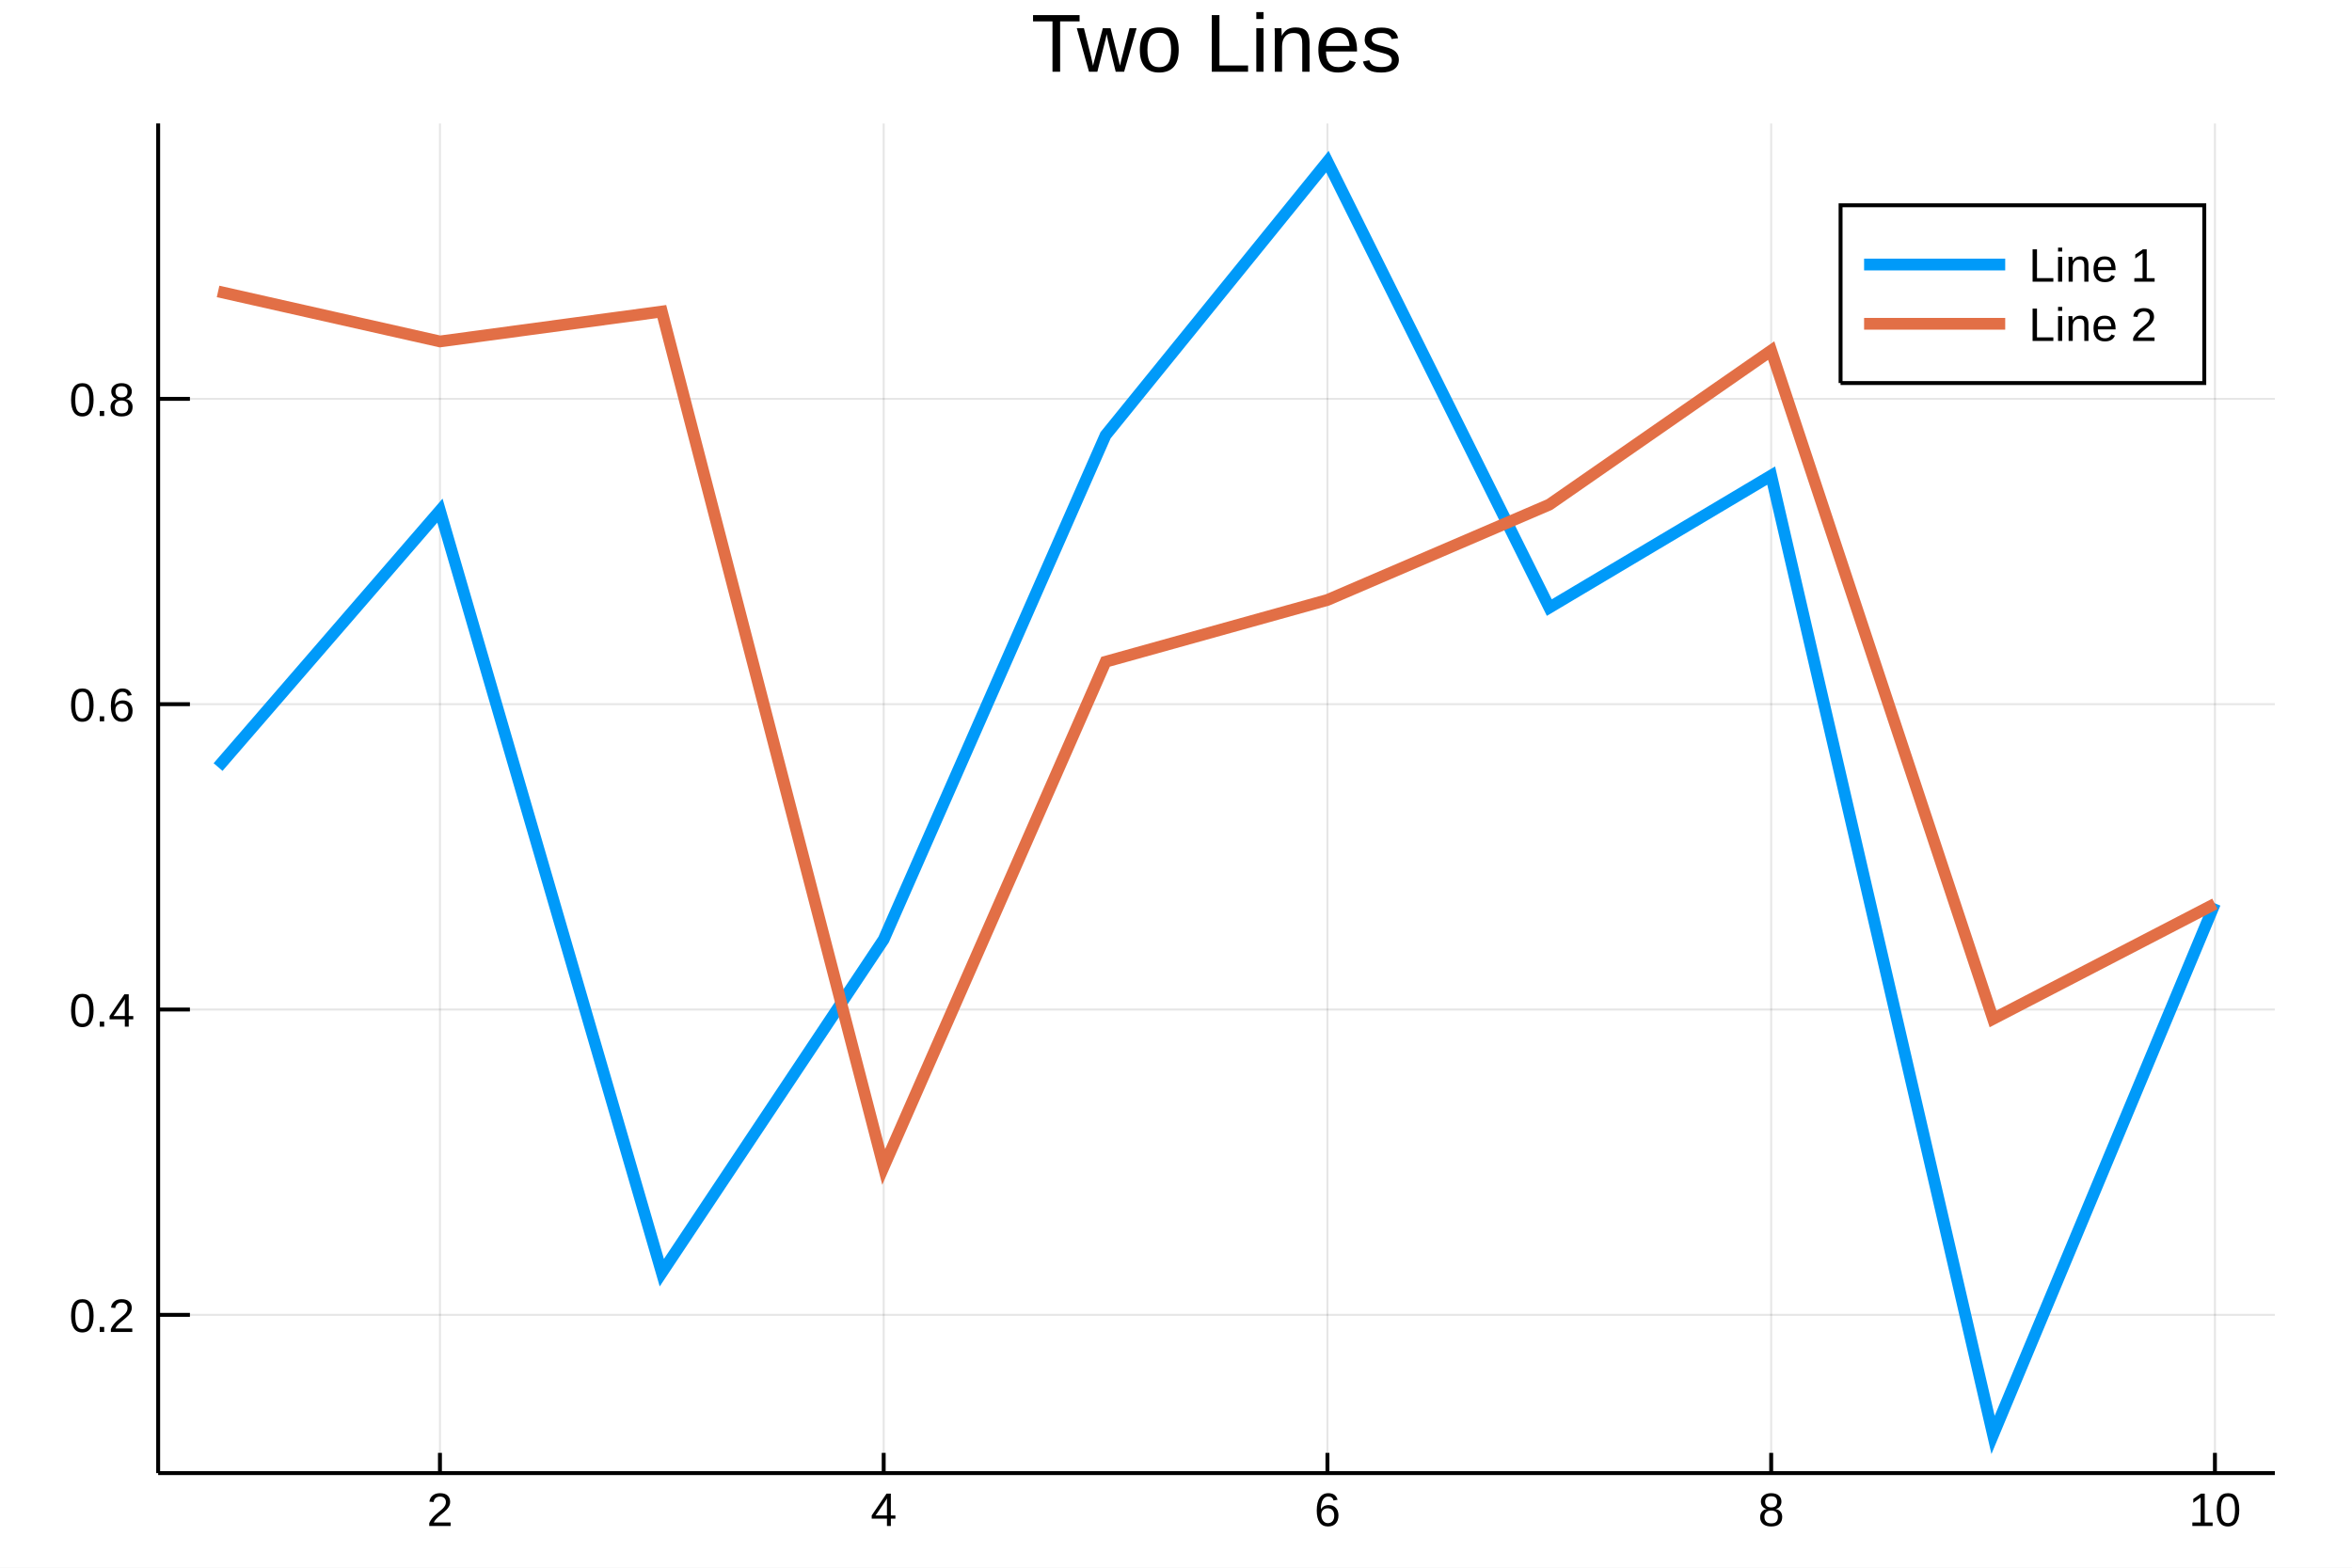
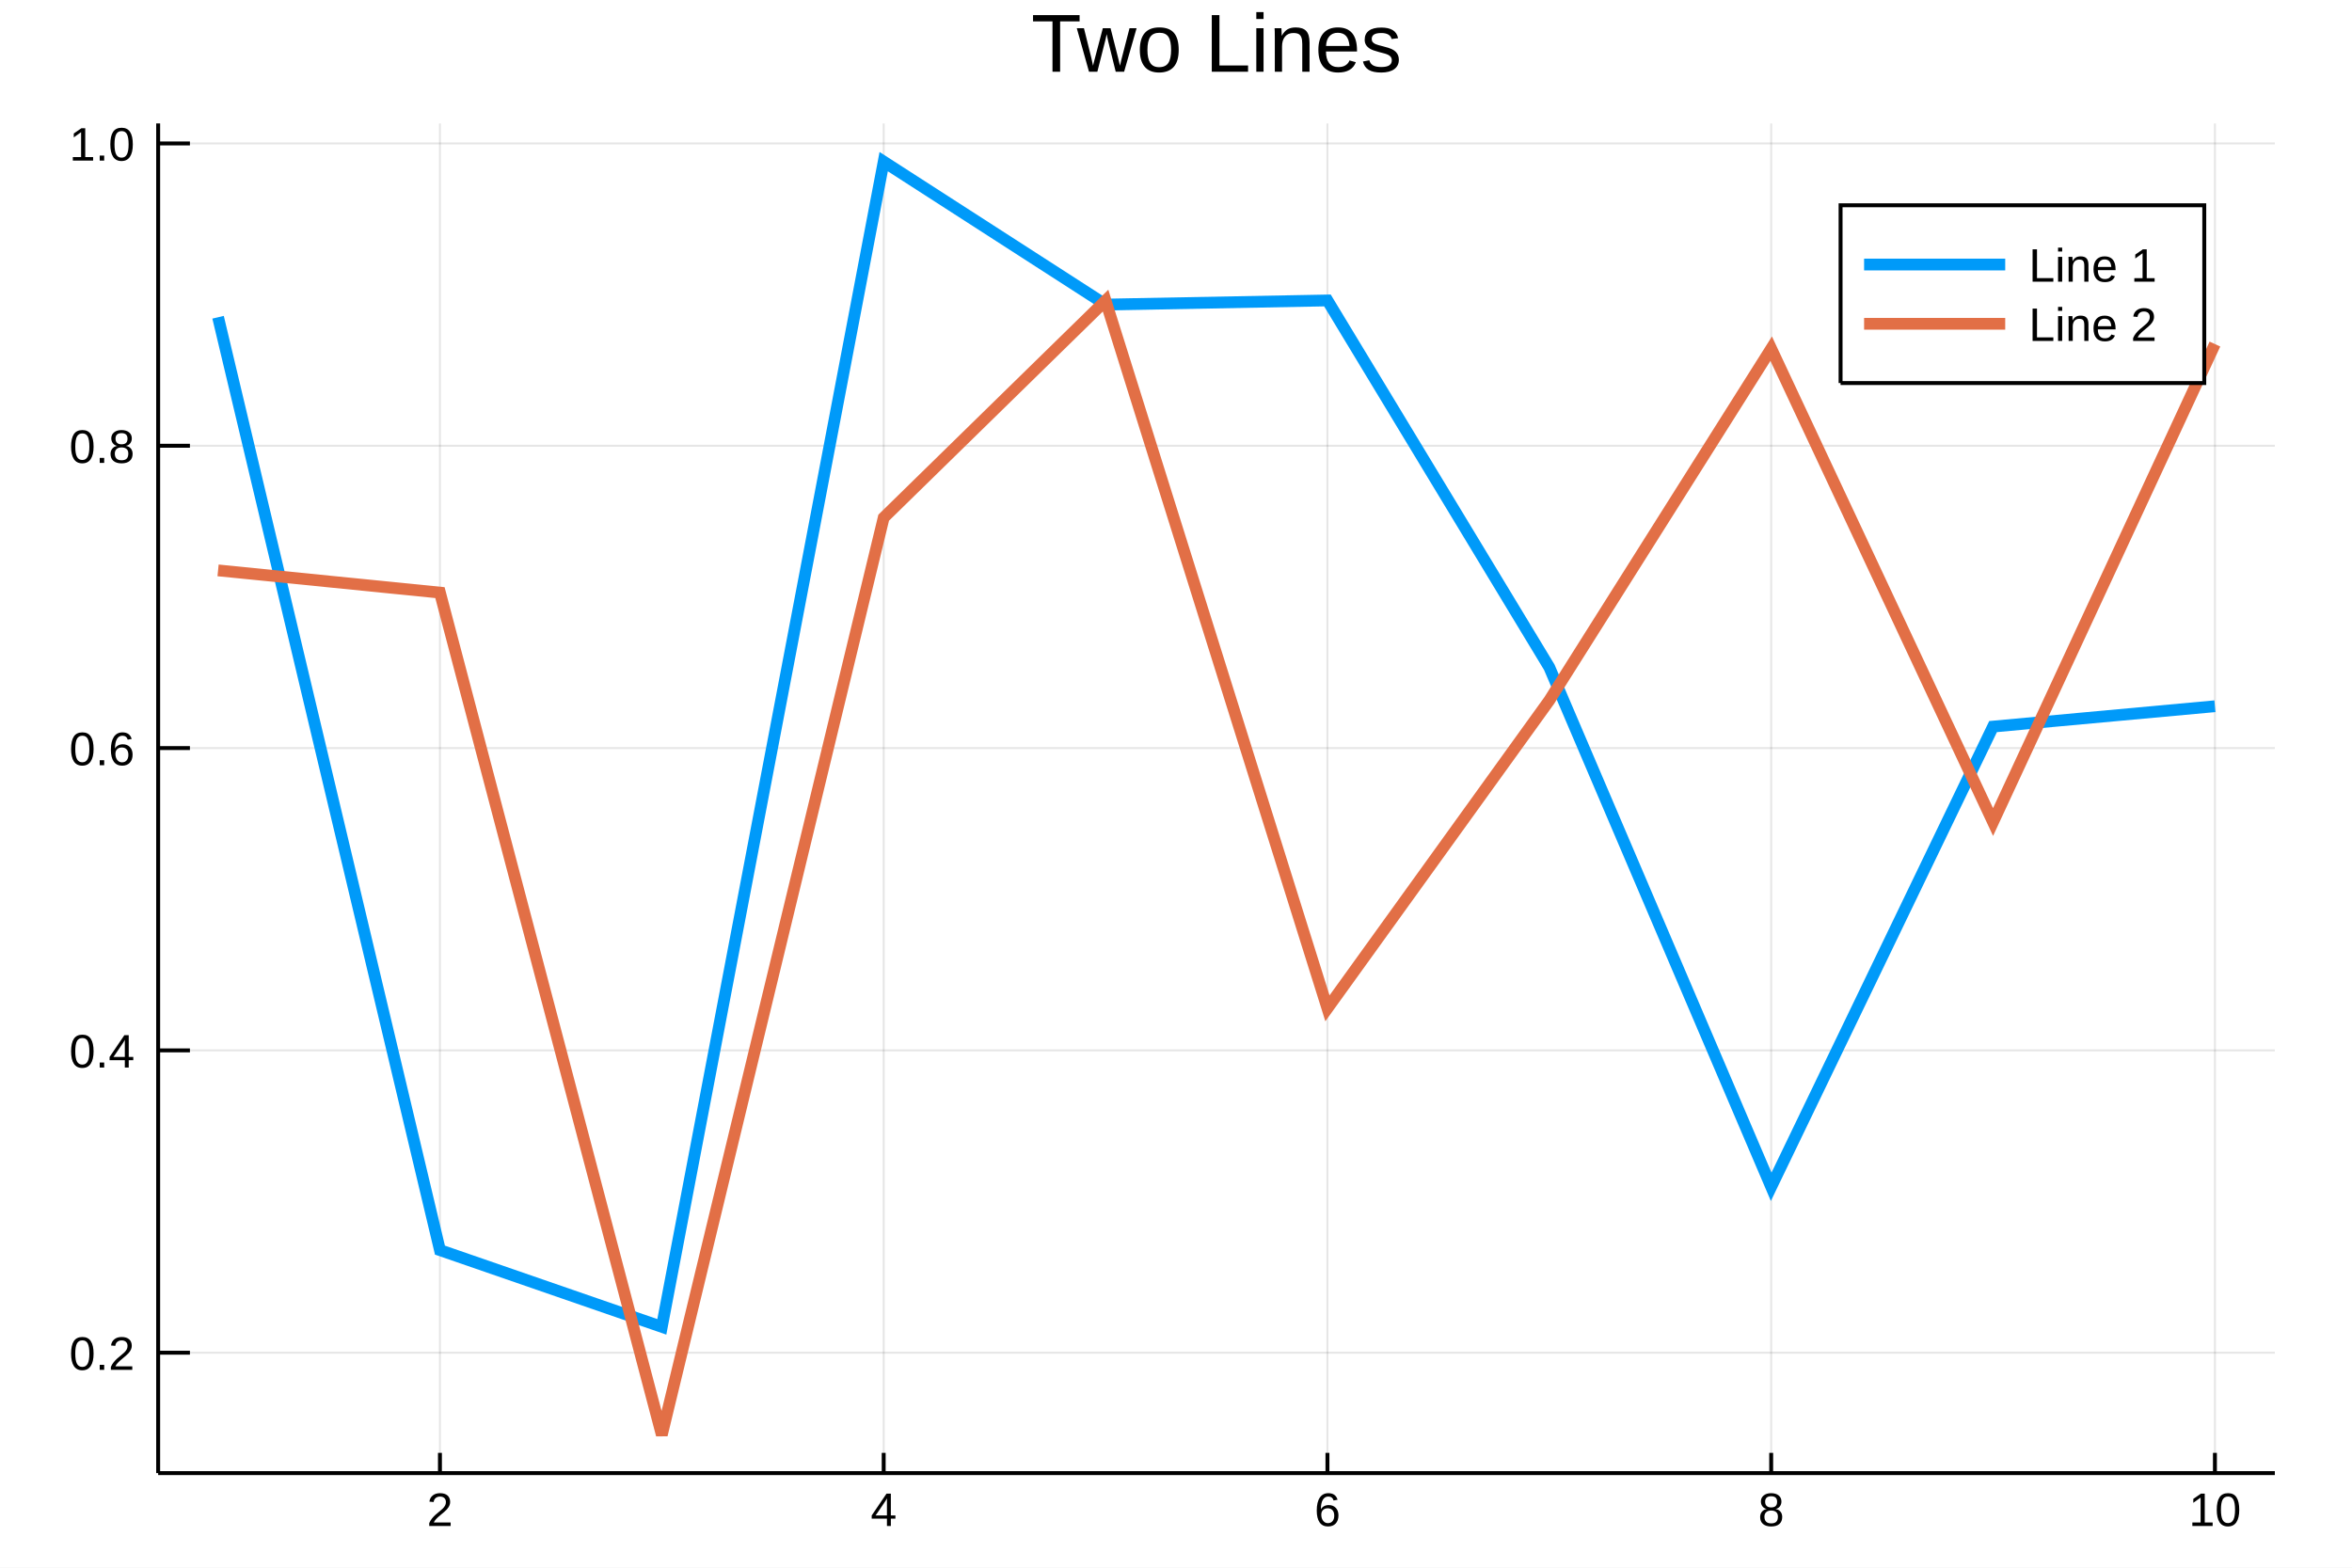
<svg xmlns="http://www.w3.org/2000/svg" width="600" height="400" viewBox="0 0 2400 1600">
  <defs>
-     <clipPath id="clip4700">
+     <clipPath id="clip5400">
      <rect x="0" y="0" width="2000" height="2000" />
    </clipPath>
  </defs>
  <defs>
-     <clipPath id="clip4701">
+     <clipPath id="clip5401">
      <rect x="0" y="0" width="2400" height="1600" />
    </clipPath>
  </defs>
-   <polygon clip-path="url(#clip4701)" points=" 0,1600 2400,1600 2400,0 0,0    " fill="#ffffff" fill-rule="evenodd" fill-opacity="1" />
+   <polygon clip-path="url(#clip5401)" points=" 0,1600 2400,1600 2400,0 0,0    " fill="#ffffff" fill-rule="evenodd" fill-opacity="1" />
  <defs>
-     <clipPath id="clip4702">
+     <clipPath id="clip5402">
      <rect x="480" y="0" width="1681" height="1600" />
    </clipPath>
  </defs>
-   <polygon clip-path="url(#clip4701)" points=" 161.394,1503.47 2321.26,1503.47 2321.26,125.984 161.394,125.984    " fill="#ffffff" fill-rule="evenodd" fill-opacity="1" />
+   <polygon clip-path="url(#clip5401)" points=" 161.394,1503.47 2321.26,1503.47 2321.26,125.984 161.394,125.984    " fill="#ffffff" fill-rule="evenodd" fill-opacity="1" />
  <defs>
-     <clipPath id="clip4703">
+     <clipPath id="clip5403">
      <rect x="161" y="125" width="2161" height="1378" />
    </clipPath>
  </defs>
-   <polyline clip-path="url(#clip4703)" style="stroke:#000000; stroke-width:2; stroke-opacity:0.1; fill:none" points="   448.923,1503.47 448.923,125.984    " />
-   <polyline clip-path="url(#clip4703)" style="stroke:#000000; stroke-width:2; stroke-opacity:0.1; fill:none" points="   901.725,1503.47 901.725,125.984    " />
-   <polyline clip-path="url(#clip4703)" style="stroke:#000000; stroke-width:2; stroke-opacity:0.1; fill:none" points="   1354.53,1503.47 1354.53,125.984    " />
-   <polyline clip-path="url(#clip4703)" style="stroke:#000000; stroke-width:2; stroke-opacity:0.1; fill:none" points="   1807.33,1503.47 1807.33,125.984    " />
-   <polyline clip-path="url(#clip4703)" style="stroke:#000000; stroke-width:2; stroke-opacity:0.1; fill:none" points="   2260.13,1503.47 2260.13,125.984    " />
-   <polyline clip-path="url(#clip4703)" style="stroke:#000000; stroke-width:2; stroke-opacity:0.1; fill:none" points="   161.394,1341.95 2321.26,1341.95    " />
-   <polyline clip-path="url(#clip4703)" style="stroke:#000000; stroke-width:2; stroke-opacity:0.1; fill:none" points="   161.394,1030.33 2321.26,1030.33    " />
-   <polyline clip-path="url(#clip4703)" style="stroke:#000000; stroke-width:2; stroke-opacity:0.1; fill:none" points="   161.394,718.701 2321.26,718.701    " />
-   <polyline clip-path="url(#clip4703)" style="stroke:#000000; stroke-width:2; stroke-opacity:0.1; fill:none" points="   161.394,407.076 2321.26,407.076    " />
-   <polyline clip-path="url(#clip4701)" style="stroke:#000000; stroke-width:4; stroke-opacity:1; fill:none" points="   161.394,1503.47 2321.26,1503.47    " />
-   <polyline clip-path="url(#clip4701)" style="stroke:#000000; stroke-width:4; stroke-opacity:1; fill:none" points="   161.394,1503.47 161.394,125.984    " />
-   <polyline clip-path="url(#clip4701)" style="stroke:#000000; stroke-width:4; stroke-opacity:1; fill:none" points="   448.923,1503.47 448.923,1482.81    " />
-   <polyline clip-path="url(#clip4701)" style="stroke:#000000; stroke-width:4; stroke-opacity:1; fill:none" points="   901.725,1503.47 901.725,1482.81    " />
-   <polyline clip-path="url(#clip4701)" style="stroke:#000000; stroke-width:4; stroke-opacity:1; fill:none" points="   1354.53,1503.47 1354.53,1482.81    " />
-   <polyline clip-path="url(#clip4701)" style="stroke:#000000; stroke-width:4; stroke-opacity:1; fill:none" points="   1807.33,1503.47 1807.33,1482.81    " />
-   <polyline clip-path="url(#clip4701)" style="stroke:#000000; stroke-width:4; stroke-opacity:1; fill:none" points="   2260.13,1503.47 2260.13,1482.81    " />
-   <polyline clip-path="url(#clip4701)" style="stroke:#000000; stroke-width:4; stroke-opacity:1; fill:none" points="   161.394,1341.95 193.792,1341.95    " />
-   <polyline clip-path="url(#clip4701)" style="stroke:#000000; stroke-width:4; stroke-opacity:1; fill:none" points="   161.394,1030.33 193.792,1030.33    " />
-   <polyline clip-path="url(#clip4701)" style="stroke:#000000; stroke-width:4; stroke-opacity:1; fill:none" points="   161.394,718.701 193.792,718.701    " />
-   <polyline clip-path="url(#clip4701)" style="stroke:#000000; stroke-width:4; stroke-opacity:1; fill:none" points="   161.394,407.076 193.792,407.076    " />
-   <g clip-path="url(#clip4701)">
+   <polyline clip-path="url(#clip5403)" style="stroke:#000000; stroke-width:2; stroke-opacity:0.1; fill:none" points="   448.923,1503.47 448.923,125.984    " />
+   <polyline clip-path="url(#clip5403)" style="stroke:#000000; stroke-width:2; stroke-opacity:0.1; fill:none" points="   901.725,1503.47 901.725,125.984    " />
+   <polyline clip-path="url(#clip5403)" style="stroke:#000000; stroke-width:2; stroke-opacity:0.1; fill:none" points="   1354.53,1503.47 1354.53,125.984    " />
+   <polyline clip-path="url(#clip5403)" style="stroke:#000000; stroke-width:2; stroke-opacity:0.1; fill:none" points="   1807.33,1503.47 1807.33,125.984    " />
+   <polyline clip-path="url(#clip5403)" style="stroke:#000000; stroke-width:2; stroke-opacity:0.1; fill:none" points="   2260.13,1503.47 2260.13,125.984    " />
+   <polyline clip-path="url(#clip5403)" style="stroke:#000000; stroke-width:2; stroke-opacity:0.1; fill:none" points="   161.394,1380.58 2321.26,1380.58    " />
+   <polyline clip-path="url(#clip5403)" style="stroke:#000000; stroke-width:2; stroke-opacity:0.1; fill:none" points="   161.394,1072.03 2321.26,1072.03    " />
+   <polyline clip-path="url(#clip5403)" style="stroke:#000000; stroke-width:2; stroke-opacity:0.1; fill:none" points="   161.394,763.486 2321.26,763.486    " />
+   <polyline clip-path="url(#clip5403)" style="stroke:#000000; stroke-width:2; stroke-opacity:0.1; fill:none" points="   161.394,454.94 2321.26,454.94    " />
+   <polyline clip-path="url(#clip5403)" style="stroke:#000000; stroke-width:2; stroke-opacity:0.1; fill:none" points="   161.394,146.394 2321.26,146.394    " />
+   <polyline clip-path="url(#clip5401)" style="stroke:#000000; stroke-width:4; stroke-opacity:1; fill:none" points="   161.394,1503.47 2321.26,1503.47    " />
+   <polyline clip-path="url(#clip5401)" style="stroke:#000000; stroke-width:4; stroke-opacity:1; fill:none" points="   161.394,1503.47 161.394,125.984    " />
+   <polyline clip-path="url(#clip5401)" style="stroke:#000000; stroke-width:4; stroke-opacity:1; fill:none" points="   448.923,1503.47 448.923,1482.81    " />
+   <polyline clip-path="url(#clip5401)" style="stroke:#000000; stroke-width:4; stroke-opacity:1; fill:none" points="   901.725,1503.47 901.725,1482.81    " />
+   <polyline clip-path="url(#clip5401)" style="stroke:#000000; stroke-width:4; stroke-opacity:1; fill:none" points="   1354.53,1503.47 1354.53,1482.81    " />
+   <polyline clip-path="url(#clip5401)" style="stroke:#000000; stroke-width:4; stroke-opacity:1; fill:none" points="   1807.33,1503.47 1807.33,1482.81    " />
+   <polyline clip-path="url(#clip5401)" style="stroke:#000000; stroke-width:4; stroke-opacity:1; fill:none" points="   2260.13,1503.47 2260.13,1482.81    " />
+   <polyline clip-path="url(#clip5401)" style="stroke:#000000; stroke-width:4; stroke-opacity:1; fill:none" points="   161.394,1380.58 193.792,1380.58    " />
+   <polyline clip-path="url(#clip5401)" style="stroke:#000000; stroke-width:4; stroke-opacity:1; fill:none" points="   161.394,1072.03 193.792,1072.03    " />
+   <polyline clip-path="url(#clip5401)" style="stroke:#000000; stroke-width:4; stroke-opacity:1; fill:none" points="   161.394,763.486 193.792,763.486    " />
+   <polyline clip-path="url(#clip5401)" style="stroke:#000000; stroke-width:4; stroke-opacity:1; fill:none" points="   161.394,454.94 193.792,454.94    " />
+   <polyline clip-path="url(#clip5401)" style="stroke:#000000; stroke-width:4; stroke-opacity:1; fill:none" points="   161.394,146.394 193.792,146.394    " />
+   <g clip-path="url(#clip5401)">
    <text style="fill:#000000; fill-opacity:1; font-family:Arial,Helvetica Neue,Helvetica,sans-serif; font-size:48px; text-anchor:middle;" transform="rotate(0, 448.923, 1557.47)" x="448.923" y="1557.47">2</text>
  </g>
-   <g clip-path="url(#clip4701)">
+   <g clip-path="url(#clip5401)">
    <text style="fill:#000000; fill-opacity:1; font-family:Arial,Helvetica Neue,Helvetica,sans-serif; font-size:48px; text-anchor:middle;" transform="rotate(0, 901.725, 1557.47)" x="901.725" y="1557.47">4</text>
  </g>
-   <g clip-path="url(#clip4701)">
+   <g clip-path="url(#clip5401)">
    <text style="fill:#000000; fill-opacity:1; font-family:Arial,Helvetica Neue,Helvetica,sans-serif; font-size:48px; text-anchor:middle;" transform="rotate(0, 1354.53, 1557.47)" x="1354.53" y="1557.47">6</text>
  </g>
-   <g clip-path="url(#clip4701)">
+   <g clip-path="url(#clip5401)">
    <text style="fill:#000000; fill-opacity:1; font-family:Arial,Helvetica Neue,Helvetica,sans-serif; font-size:48px; text-anchor:middle;" transform="rotate(0, 1807.33, 1557.47)" x="1807.33" y="1557.47">8</text>
  </g>
-   <g clip-path="url(#clip4701)">
+   <g clip-path="url(#clip5401)">
    <text style="fill:#000000; fill-opacity:1; font-family:Arial,Helvetica Neue,Helvetica,sans-serif; font-size:48px; text-anchor:middle;" transform="rotate(0, 2260.13, 1557.47)" x="2260.13" y="1557.47">10</text>
  </g>
-   <g clip-path="url(#clip4701)">
-     <text style="fill:#000000; fill-opacity:1; font-family:Arial,Helvetica Neue,Helvetica,sans-serif; font-size:48px; text-anchor:end;" transform="rotate(0, 137.394, 1359.45)" x="137.394" y="1359.45">0.2</text>
+   <g clip-path="url(#clip5401)">
+     <text style="fill:#000000; fill-opacity:1; font-family:Arial,Helvetica Neue,Helvetica,sans-serif; font-size:48px; text-anchor:end;" transform="rotate(0, 137.394, 1398.08)" x="137.394" y="1398.08">0.2</text>
  </g>
-   <g clip-path="url(#clip4701)">
-     <text style="fill:#000000; fill-opacity:1; font-family:Arial,Helvetica Neue,Helvetica,sans-serif; font-size:48px; text-anchor:end;" transform="rotate(0, 137.394, 1047.83)" x="137.394" y="1047.83">0.4</text>
+   <g clip-path="url(#clip5401)">
+     <text style="fill:#000000; fill-opacity:1; font-family:Arial,Helvetica Neue,Helvetica,sans-serif; font-size:48px; text-anchor:end;" transform="rotate(0, 137.394, 1089.53)" x="137.394" y="1089.53">0.4</text>
  </g>
-   <g clip-path="url(#clip4701)">
-     <text style="fill:#000000; fill-opacity:1; font-family:Arial,Helvetica Neue,Helvetica,sans-serif; font-size:48px; text-anchor:end;" transform="rotate(0, 137.394, 736.201)" x="137.394" y="736.201">0.6</text>
+   <g clip-path="url(#clip5401)">
+     <text style="fill:#000000; fill-opacity:1; font-family:Arial,Helvetica Neue,Helvetica,sans-serif; font-size:48px; text-anchor:end;" transform="rotate(0, 137.394, 780.986)" x="137.394" y="780.986">0.6</text>
  </g>
-   <g clip-path="url(#clip4701)">
-     <text style="fill:#000000; fill-opacity:1; font-family:Arial,Helvetica Neue,Helvetica,sans-serif; font-size:48px; text-anchor:end;" transform="rotate(0, 137.394, 424.576)" x="137.394" y="424.576">0.8</text>
+   <g clip-path="url(#clip5401)">
+     <text style="fill:#000000; fill-opacity:1; font-family:Arial,Helvetica Neue,Helvetica,sans-serif; font-size:48px; text-anchor:end;" transform="rotate(0, 137.394, 472.44)" x="137.394" y="472.44">0.8</text>
  </g>
-   <g clip-path="url(#clip4701)">
+   <g clip-path="url(#clip5401)">
+     <text style="fill:#000000; fill-opacity:1; font-family:Arial,Helvetica Neue,Helvetica,sans-serif; font-size:48px; text-anchor:end;" transform="rotate(0, 137.394, 163.894)" x="137.394" y="163.894">1.0</text>
+   </g>
+   <g clip-path="url(#clip5401)">
    <text style="fill:#000000; fill-opacity:1; font-family:Arial,Helvetica Neue,Helvetica,sans-serif; font-size:84px; text-anchor:middle;" transform="rotate(0, 1241.33, 73.2)" x="1241.33" y="73.2">Two Lines</text>
  </g>
-   <polyline clip-path="url(#clip4703)" style="stroke:#009af9; stroke-width:12; stroke-opacity:1; fill:none" points="   222.522,782.852 448.923,521.155 675.324,1298.91 901.725,958.849 1128.13,444.233 1354.53,164.97 1580.93,620.076 1807.33,485.398 2033.73,1464.49 2260.13,921.967       " />
-   <polyline clip-path="url(#clip4703)" style="stroke:#e26f46; stroke-width:12; stroke-opacity:1; fill:none" points="   222.522,297.447 448.923,348.481 675.324,317.959 901.725,1190.97 1128.13,675.393 1354.53,612.322 1580.93,515.012 1807.33,357.822 2033.73,1039.88 2260.13,922.489       " />
-   <polygon clip-path="url(#clip4701)" points=" 1878.14,390.944 2249.26,390.944 2249.26,209.504 1878.14,209.504    " fill="#ffffff" fill-rule="evenodd" fill-opacity="1" />
-   <polyline clip-path="url(#clip4701)" style="stroke:#000000; stroke-width:4; stroke-opacity:1; fill:none" points="   1878.14,390.944 2249.26,390.944 2249.26,209.504 1878.14,209.504 1878.14,390.944    " />
-   <polyline clip-path="url(#clip4701)" style="stroke:#009af9; stroke-width:12; stroke-opacity:1; fill:none" points="   1902.14,269.984 2046.14,269.984    " />
-   <g clip-path="url(#clip4701)">
+   <polyline clip-path="url(#clip5403)" style="stroke:#009af9; stroke-width:12; stroke-opacity:1; fill:none" points="   222.522,323.774 448.923,1275.9 675.324,1354.2 901.725,164.97 1128.13,310.869 1354.53,306.638 1580.93,681.049 1807.33,1211.25 2033.73,741.567 2260.13,720.792       " />
+   <polyline clip-path="url(#clip5403)" style="stroke:#e26f46; stroke-width:12; stroke-opacity:1; fill:none" points="   222.522,582.14 448.923,604.832 675.324,1464.49 901.725,528.352 1128.13,306.812 1354.53,1029.1 1580.93,714.828 1807.33,355.859 2033.73,838.974 2260.13,351.16       " />
+   <polygon clip-path="url(#clip5401)" points=" 1878.14,390.944 2249.26,390.944 2249.26,209.504 1878.14,209.504    " fill="#ffffff" fill-rule="evenodd" fill-opacity="1" />
+   <polyline clip-path="url(#clip5401)" style="stroke:#000000; stroke-width:4; stroke-opacity:1; fill:none" points="   1878.14,390.944 2249.26,390.944 2249.26,209.504 1878.14,209.504 1878.14,390.944    " />
+   <polyline clip-path="url(#clip5401)" style="stroke:#009af9; stroke-width:12; stroke-opacity:1; fill:none" points="   1902.14,269.984 2046.14,269.984    " />
+   <g clip-path="url(#clip5401)">
    <text style="fill:#000000; fill-opacity:1; font-family:Arial,Helvetica Neue,Helvetica,sans-serif; font-size:48px; text-anchor:start;" transform="rotate(0, 2070.14, 287.484)" x="2070.14" y="287.484">Line 1</text>
  </g>
-   <polyline clip-path="url(#clip4701)" style="stroke:#e26f46; stroke-width:12; stroke-opacity:1; fill:none" points="   1902.14,330.464 2046.14,330.464    " />
-   <g clip-path="url(#clip4701)">
+   <polyline clip-path="url(#clip5401)" style="stroke:#e26f46; stroke-width:12; stroke-opacity:1; fill:none" points="   1902.14,330.464 2046.14,330.464    " />
+   <g clip-path="url(#clip5401)">
    <text style="fill:#000000; fill-opacity:1; font-family:Arial,Helvetica Neue,Helvetica,sans-serif; font-size:48px; text-anchor:start;" transform="rotate(0, 2070.14, 347.964)" x="2070.14" y="347.964">Line 2</text>
  </g>
</svg>
